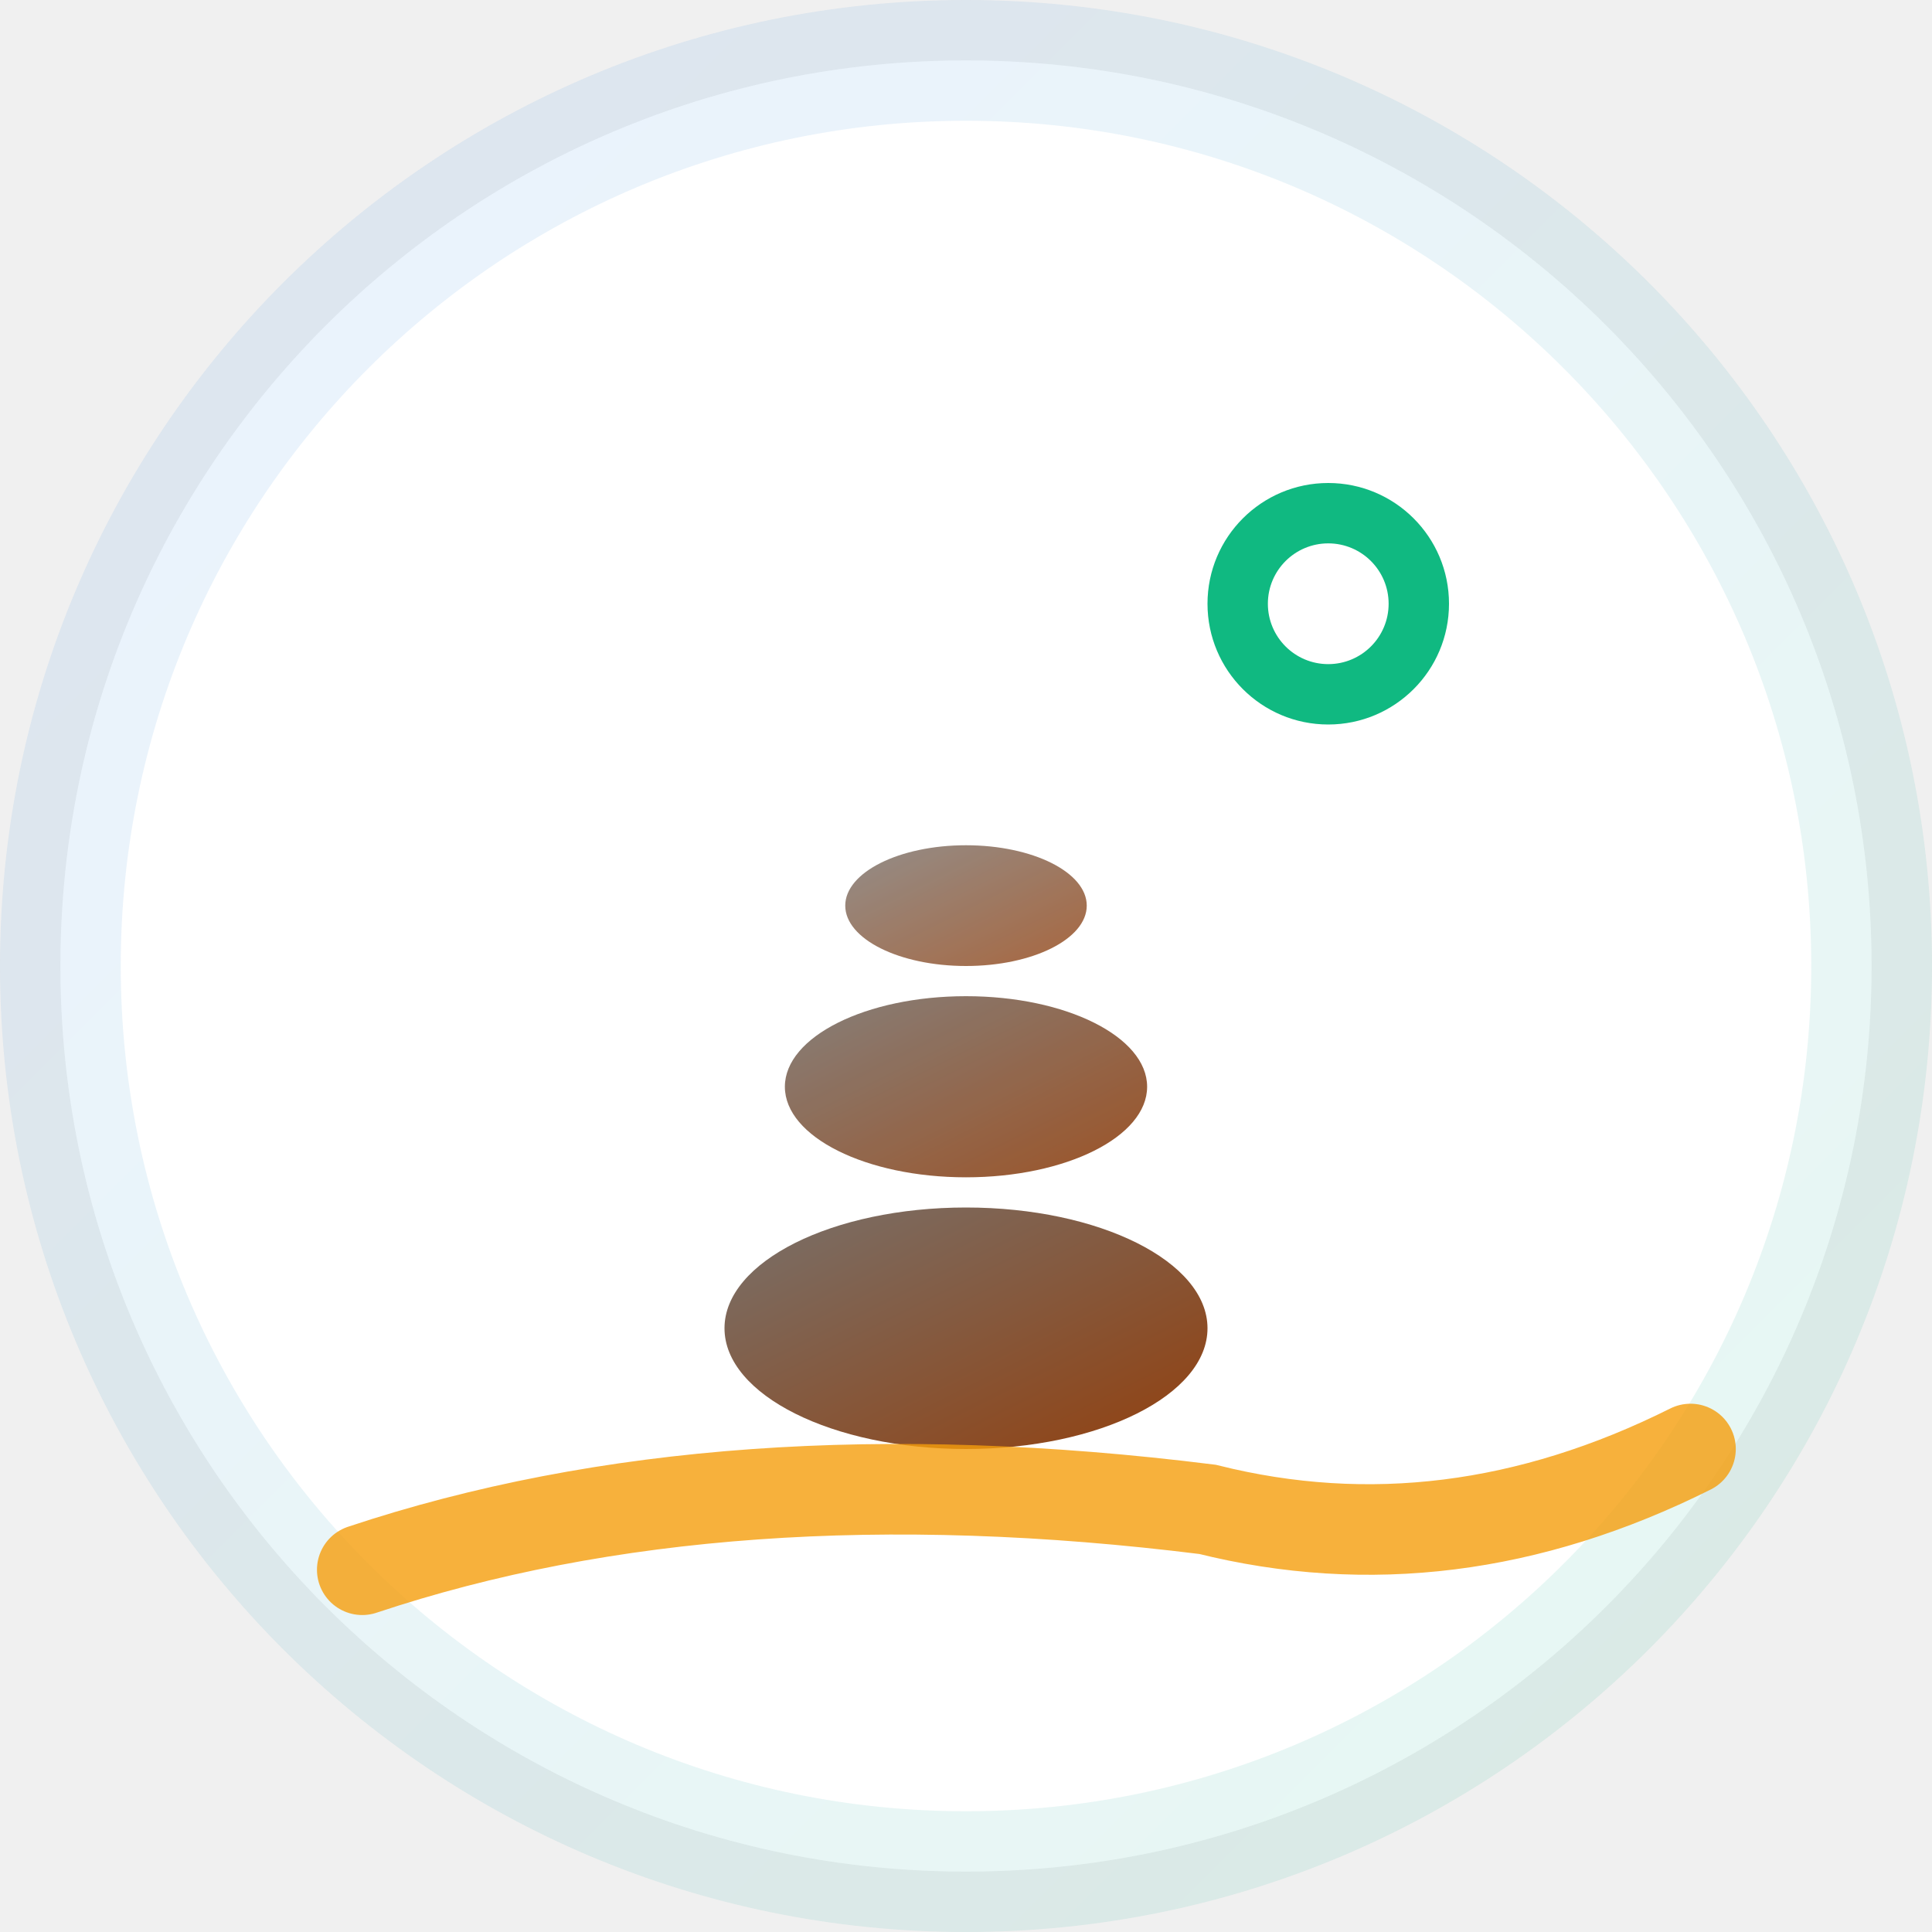
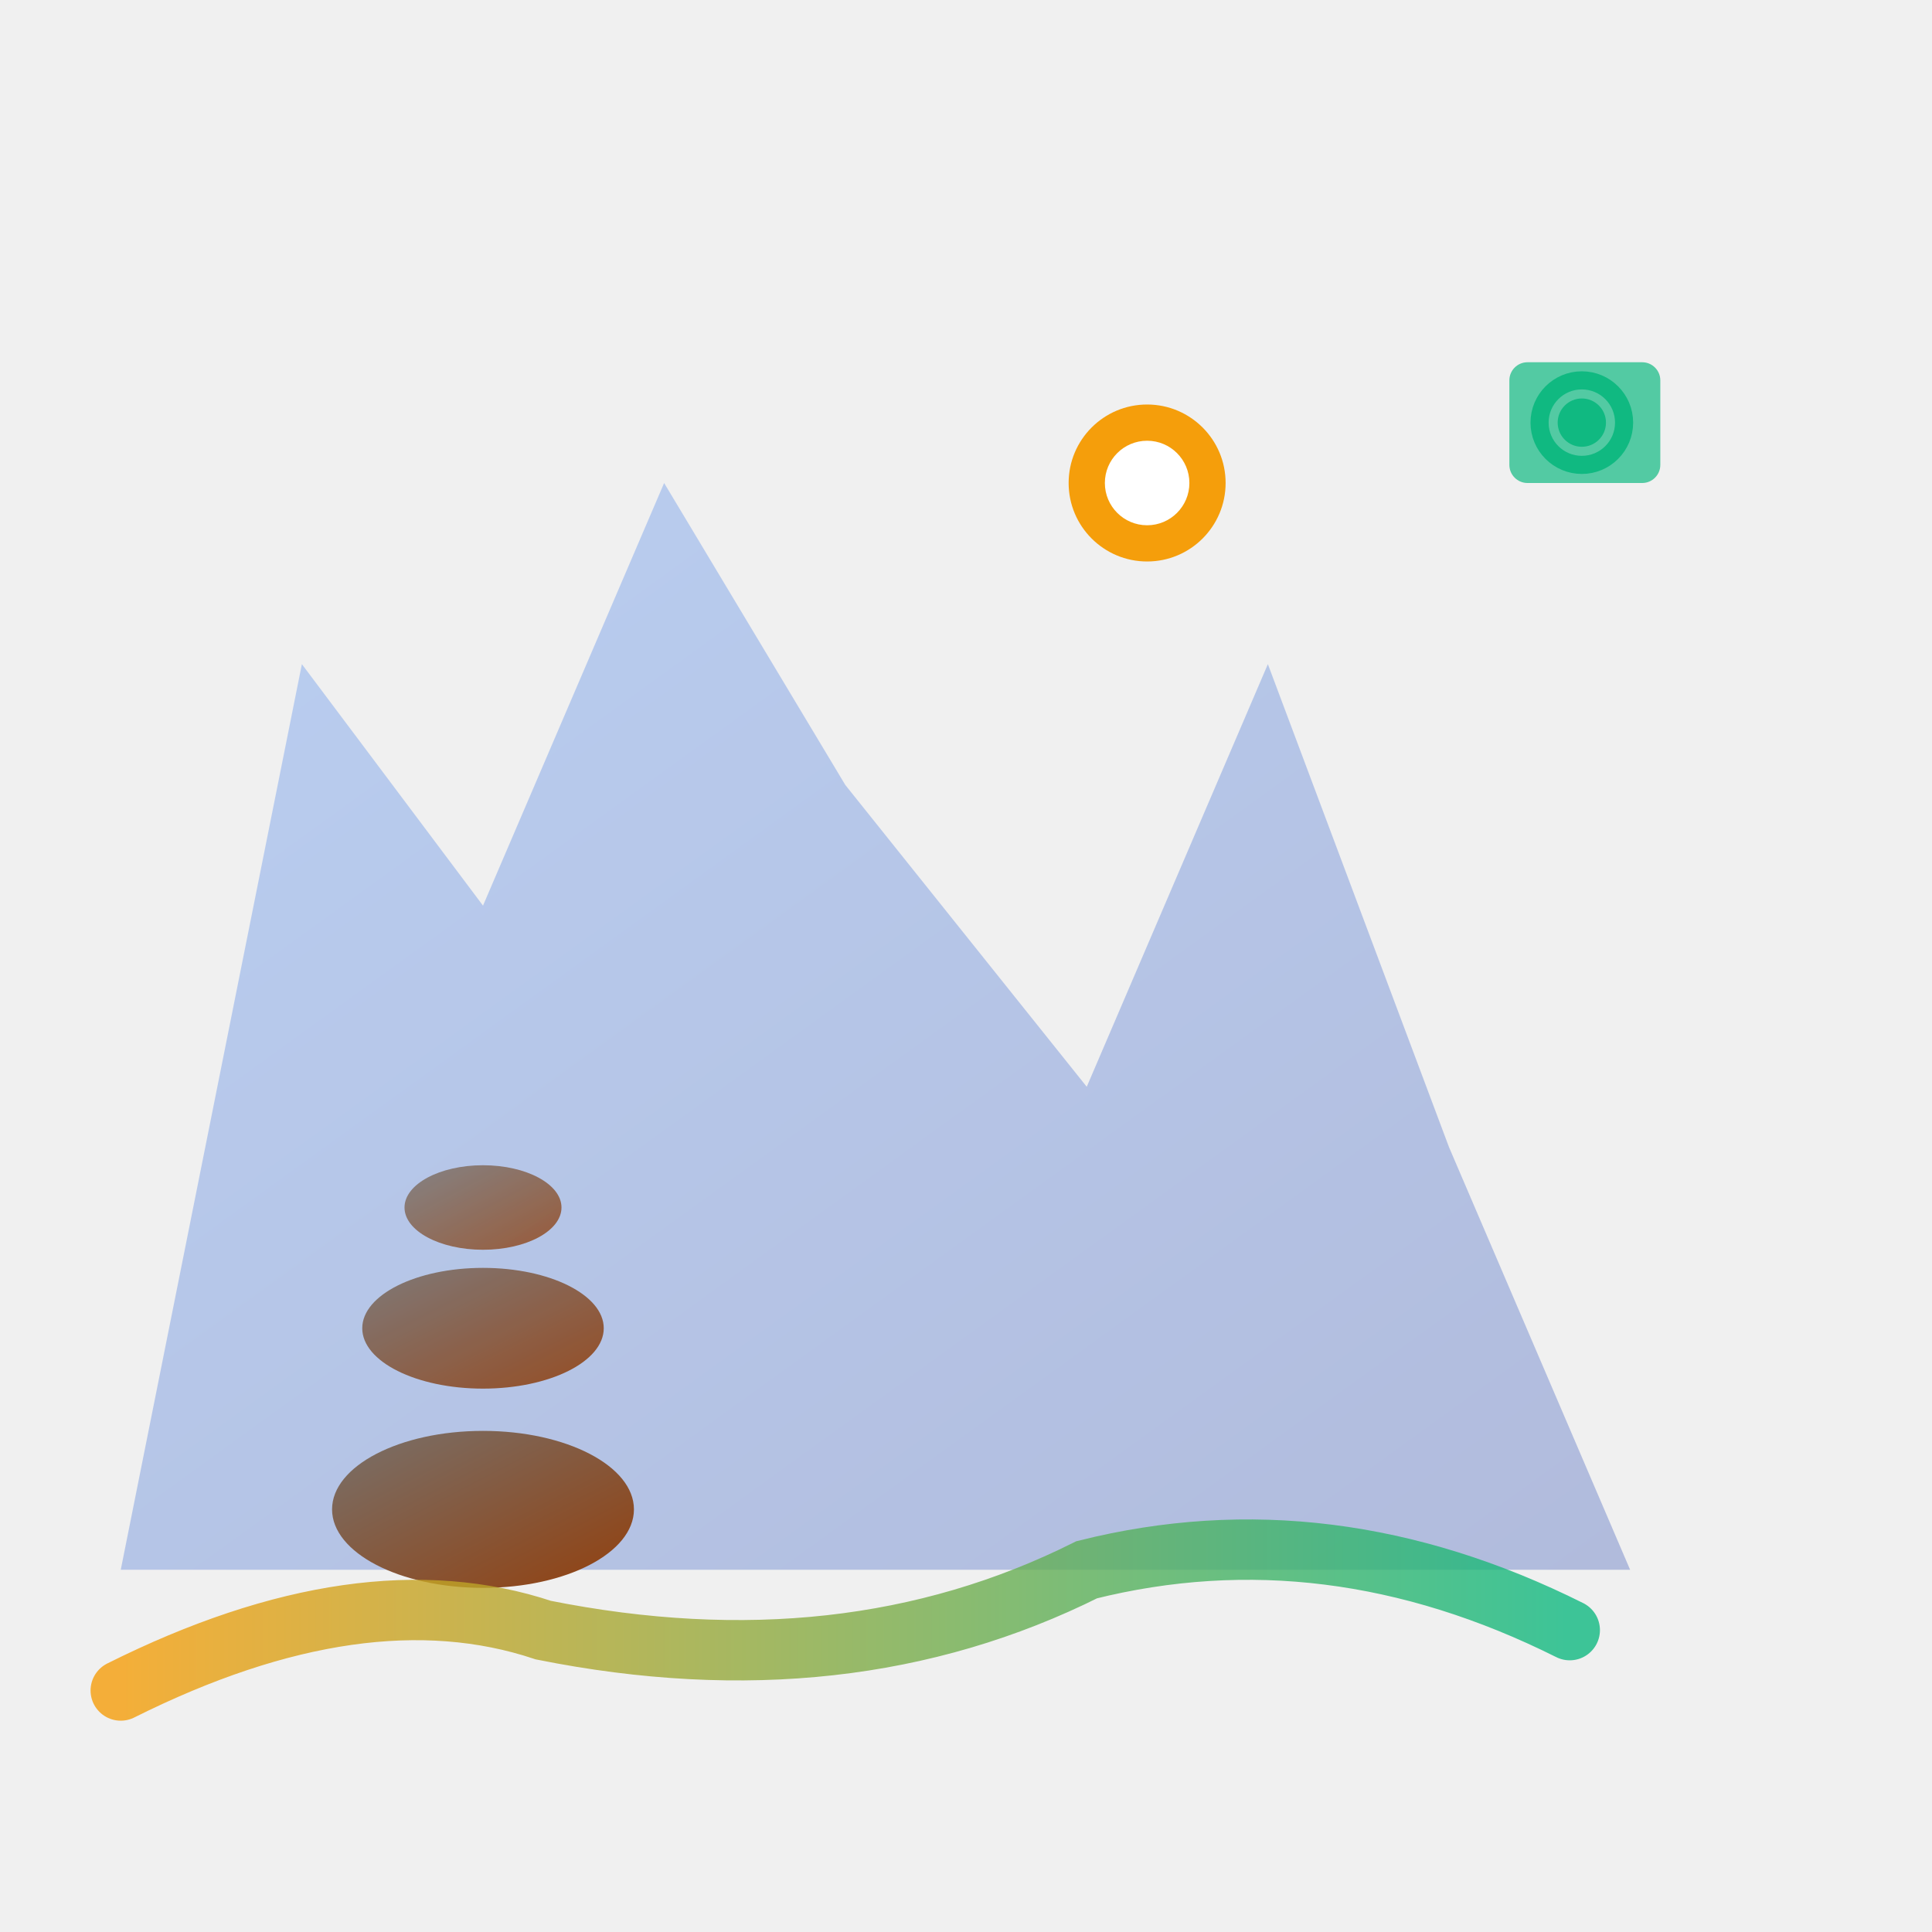
<svg xmlns="http://www.w3.org/2000/svg" viewBox="0 0 32 32" width="32" height="32">
  <defs>
    <linearGradient id="stoneGradient" x1="0%" y1="0%" x2="100%" y2="100%">
      <stop offset="0%" style="stop-color:#78716C;stop-opacity:1" />
      <stop offset="100%" style="stop-color:#92400E;stop-opacity:1" />
    </linearGradient>
-     <linearGradient id="bgGradient" x1="0%" y1="0%" x2="100%" y2="100%">
-       <stop offset="0%" style="stop-color:#3B82F6;stop-opacity:0.1" />
-       <stop offset="100%" style="stop-color:#10B981;stop-opacity:0.1" />
+     <linearGradient id="mountainGradient" x1="0%" y1="0%" x2="100%" y2="100%">
+       <stop offset="0%" style="stop-color:#3B82F6;stop-opacity:1" />
+       <stop offset="100%" style="stop-color:#1E40AF;stop-opacity:1" />
+     </linearGradient>
+     <linearGradient id="pathGradient" x1="0%" y1="0%" x2="100%" y2="0%">
+       <stop offset="0%" style="stop-color:#F59E0B;stop-opacity:0.8" />
+       <stop offset="100%" style="stop-color:#10B981;stop-opacity:0.8" />
    </linearGradient>
  </defs>
-   <circle cx="16" cy="16" r="15" fill="white" stroke="url(#bgGradient)" stroke-width="2" />
-   <ellipse cx="16" cy="22" rx="4" ry="2" fill="url(#stoneGradient)" />
-   <ellipse cx="16" cy="18" rx="3" ry="1.5" fill="url(#stoneGradient)" opacity="0.9" />
-   <ellipse cx="16" cy="15" rx="2" ry="1" fill="url(#stoneGradient)" opacity="0.8" />
-   <path d="M6 26 Q12 24 20 25 Q24 26 28 24" stroke="#F59E0B" stroke-width="1.5" fill="none" stroke-linecap="round" opacity="0.8" />
-   <circle cx="22" cy="10" r="2" fill="#10B981" />
-   <circle cx="22" cy="10" r="1" fill="white" />
+   <path d="M2 26 L5 11 L8 15 L11 8 L14 13 L18 18 L21 11 L24 19 L27 26 Z" fill="url(#mountainGradient)" opacity="0.3" />
+   <ellipse cx="8" cy="25" rx="2.5" ry="1.3" fill="url(#stoneGradient)" />
+   <ellipse cx="8" cy="22" rx="2" ry="1" fill="url(#stoneGradient)" opacity="0.9" />
+   <ellipse cx="8" cy="20" rx="1.3" ry="0.7" fill="url(#stoneGradient)" opacity="0.8" />
+   <path d="M2 28 Q6 26 9 27 Q14 28 18 26 Q22 25 26 27" stroke="url(#pathGradient)" stroke-width="1" fill="none" stroke-linecap="round" />
+   <circle cx="19" cy="8" r="1.3" fill="#F59E0B" />
+   <circle cx="19" cy="8" r="0.7" fill="white" />
+   <rect x="25" y="6" width="2.5" height="2" rx="0.3" fill="#10B981" opacity="0.7" />
+   <circle cx="26.2" cy="7" r="0.7" fill="none" stroke="#10B981" stroke-width="0.3" />
+   <circle cx="26.2" cy="7" r="0.4" fill="#10B981" />
</svg>
